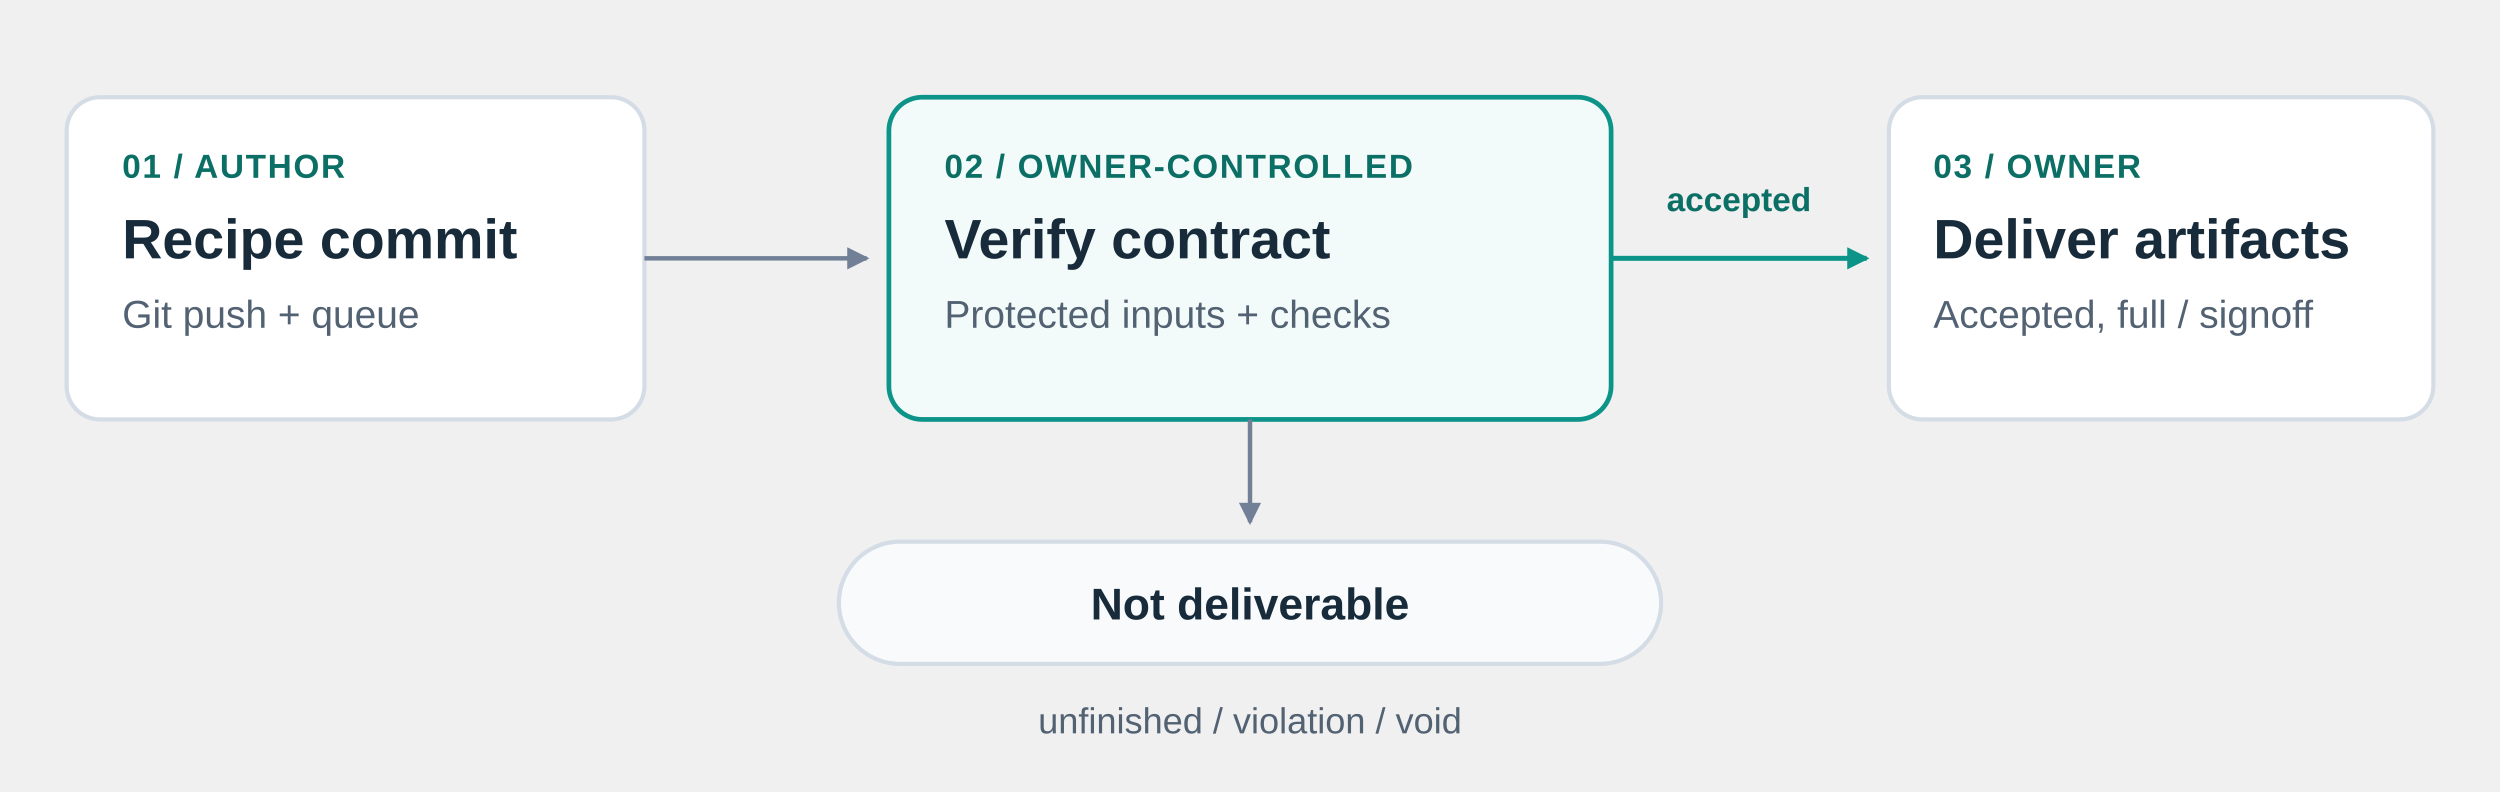
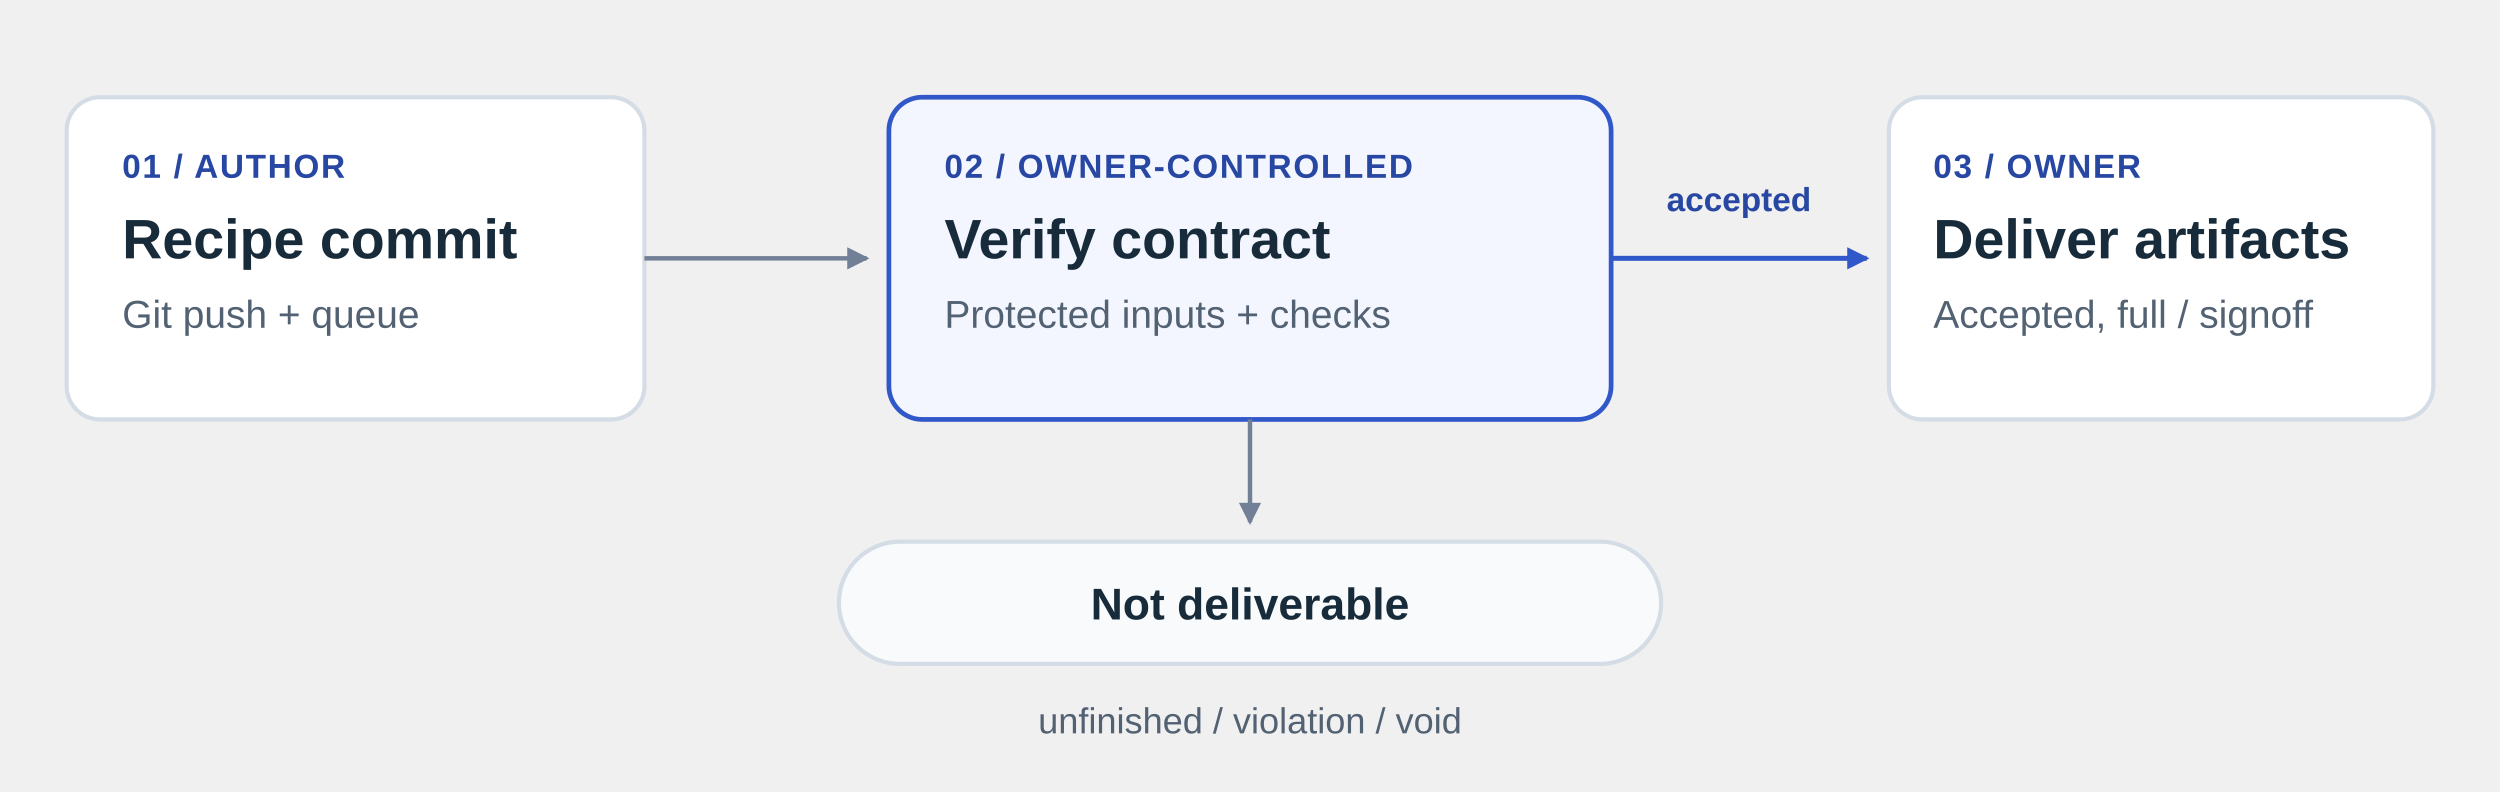
<svg xmlns="http://www.w3.org/2000/svg" width="900" height="285" viewBox="0 0 900 285" role="img" aria-labelledby="title desc">
  <style>
    svg { font-family: Arial, Helvetica, sans-serif; }
    .card { fill: #fff; stroke: #d4dce5; stroke-width: 1.5; }
-     .verify { fill: #f3fbfa; stroke: #0d9488; stroke-width: 1.7; }
-     .kicker { fill: #0b6f66; font-size: 12px; font-weight: 600; letter-spacing: .6px; }
+     .verify { fill: #f4f6ff; stroke: #3158c8; stroke-width: 1.7; }
+     .kicker { fill: #2747a3; font-size: 12px; font-weight: 600; letter-spacing: .6px; }
    .title { fill: #172b3a; font-size: 20px; font-weight: 600; }
    .subtitle { fill: #526273; font-size: 14px; }
    .connector { fill: none; stroke: #718096; stroke-width: 1.6; }
-     .accepted { fill: none; stroke: #0d9488; stroke-width: 1.8; }
-     .label { fill: #0b6f66; font-size: 12px; font-weight: 600; }
+     .accepted { fill: none; stroke: #3158c8; stroke-width: 1.8; }
+     .label { fill: #2747a3; font-size: 12px; font-weight: 600; }
    .outcome { fill: #f8fafc; stroke: #d4dce5; stroke-width: 1.5; }
    .outcome-title { fill: #172b3a; font-size: 16px; font-weight: 600; }
    .detail { fill: #526273; font-size: 13px; }
    .arrow { fill: #718096; }
-     .arrow-teal { fill: #0d9488; }
+     .arrow-teal { fill: #3158c8; }
    @media (prefers-color-scheme: dark) {
      .card { fill: #111827; stroke: #475569; }
-       .verify { fill: #122e31; stroke: #5eead4; }
-       .kicker, .label { fill: #5eead4; }
+       .verify { fill: #18213e; stroke: #9aafff; }
+       .kicker, .label { fill: #9aafff; }
      .title, .outcome-title { fill: #e5edf5; }
      .subtitle, .detail { fill: #bdc9d5; }
      .connector { stroke: #94a3b8; }
-       .accepted { stroke: #5eead4; }
+       .accepted { stroke: #9aafff; }
      .outcome { fill: #172230; stroke: #475569; }
      .arrow { fill: #94a3b8; }
-       .arrow-teal { fill: #5eead4; }
+       .arrow-teal { fill: #9aafff; }
    }
  </style>
  <defs>
    <marker id="neutral" markerWidth="8" markerHeight="8" refX="7" refY="4" orient="auto" markerUnits="userSpaceOnUse">
      <path d="m0 0 8 4-8 4z" class="arrow" />
    </marker>
    <marker id="teal" markerWidth="8" markerHeight="8" refX="7" refY="4" orient="auto" markerUnits="userSpaceOnUse">
      <path d="m0 0 8 4-8 4z" class="arrow-teal" />
    </marker>
  </defs>
  <g transform="translate(0 -35)">
    <rect x="24" y="70" width="208" height="116" rx="12" class="card" />
    <rect x="320" y="70" width="260" height="116" rx="12" class="verify" />
    <rect x="680" y="70" width="196" height="116" rx="12" class="card" />
    <text x="44" y="99" class="kicker">01 / AUTHOR</text>
    <text x="44" y="128" class="title">Recipe commit</text>
    <text x="44" y="153" class="subtitle">Git push + queue</text>
    <text x="340" y="99" class="kicker">02 / OWNER-CONTROLLED</text>
    <text x="340" y="128" class="title">Verify contract</text>
    <text x="340" y="153" class="subtitle">Protected inputs + checks</text>
    <text x="696" y="99" class="kicker">03 / OWNER</text>
    <text x="696" y="128" class="title">Deliver artifacts</text>
    <text x="696" y="153" class="subtitle">Accepted, full / signoff</text>
    <path d="M232 128h80" class="connector" marker-end="url(#neutral)" />
    <path d="M580 128h92" class="accepted" marker-end="url(#teal)" />
    <text x="626" y="111" text-anchor="middle" class="label">accepted</text>
    <path d="M450 186v37" class="connector" marker-end="url(#neutral)" />
    <rect x="302" y="230" width="296" height="44" rx="22" class="outcome" />
    <text x="450" y="258" text-anchor="middle" class="outcome-title">Not deliverable</text>
    <text x="450" y="299" text-anchor="middle" class="detail">unfinished / violation / void</text>
  </g>
</svg>
